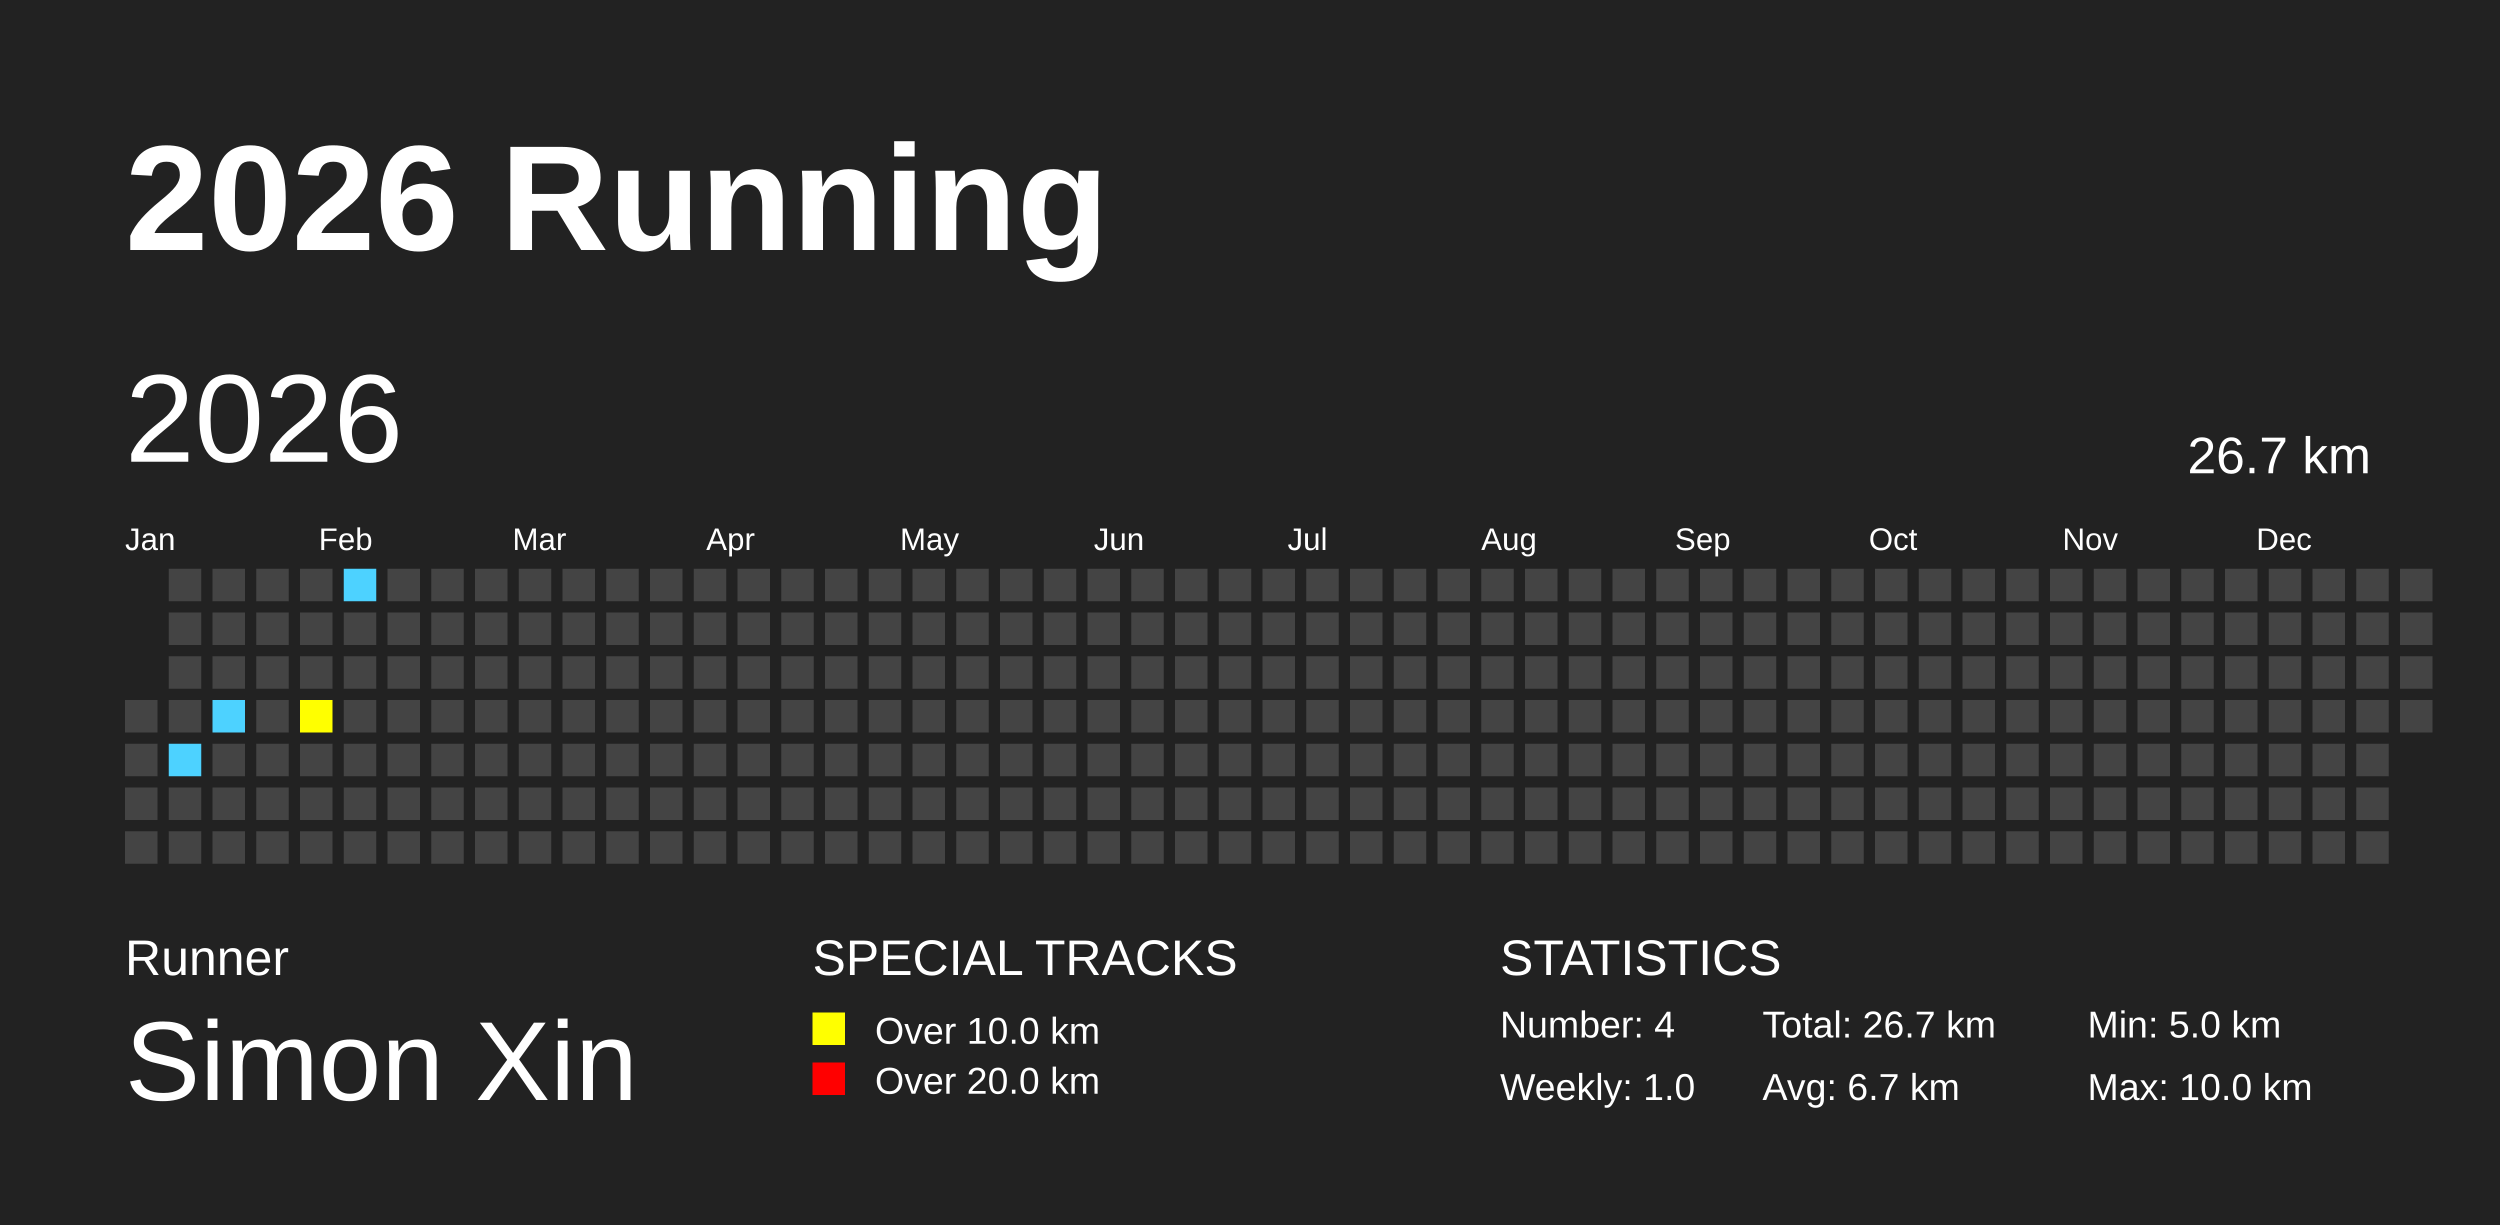
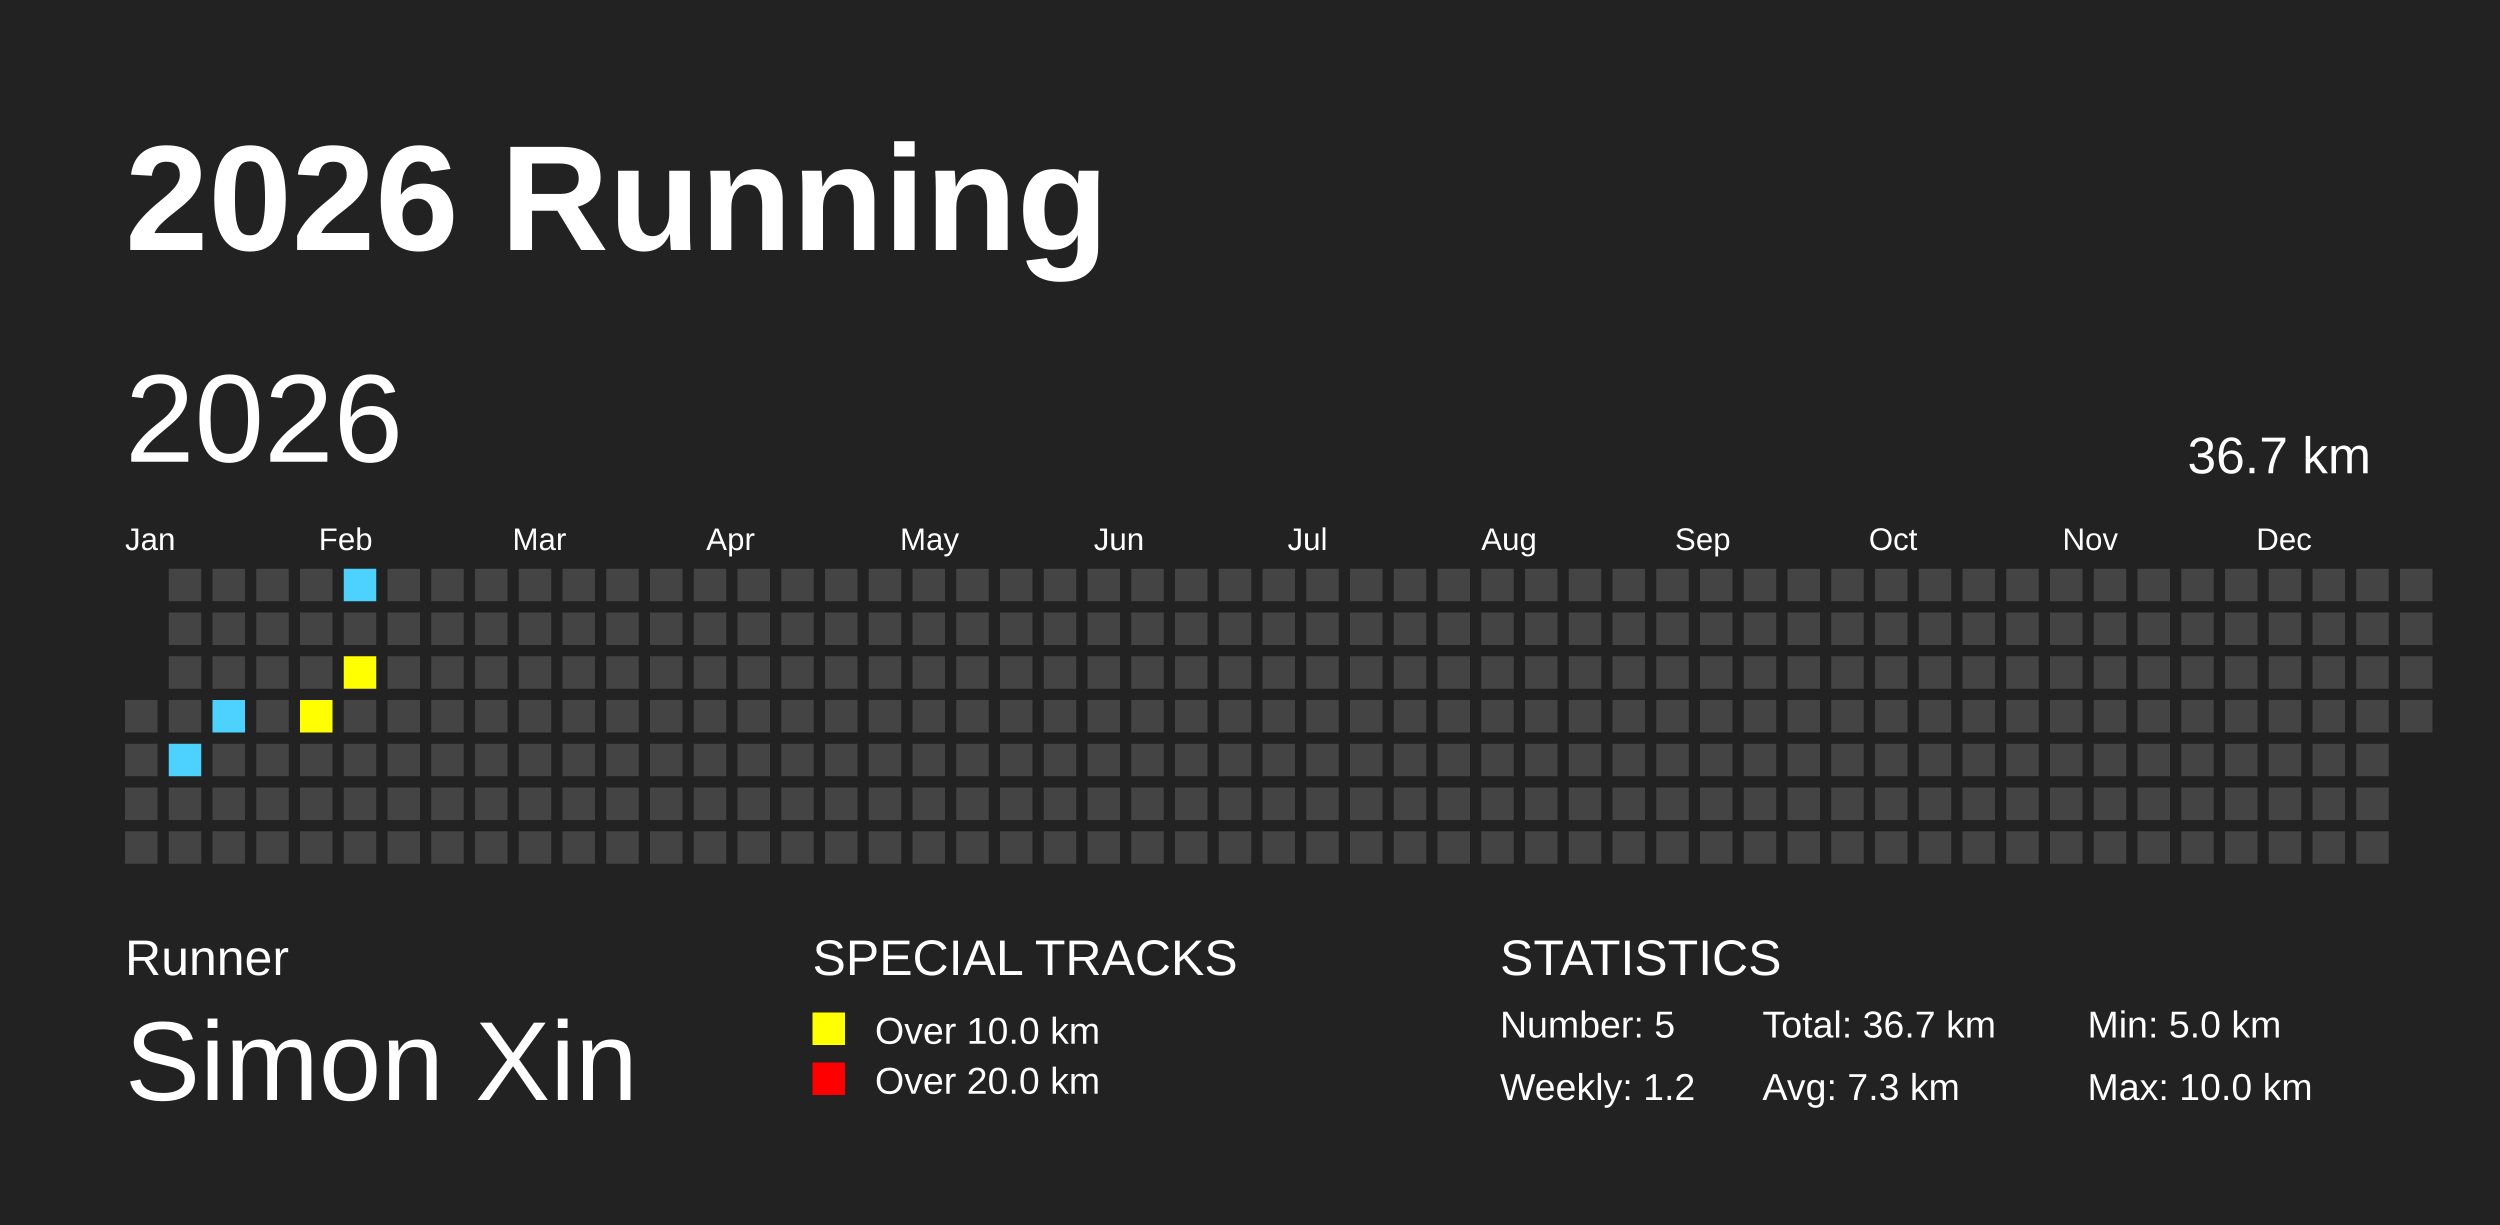
<svg xmlns="http://www.w3.org/2000/svg" baseProfile="full" height="98mm" version="1.1" viewBox="0,0,200,98" width="200mm">
  <defs />
  <rect fill="#222222" height="98" width="200" x="0" y="0" />
  <text fill="#FFFFFF" style="font-size:12px; font-family:Arial; font-weight:bold;" x="10" y="20">2026 Running</text>
  <text fill="#FFFFFF" style="font-size:4px; font-family:Arial" x="10" y="78">Runner</text>
  <text fill="#FFFFFF" style="font-size:9px; font-family:Arial" x="10" y="88">Simon Xin</text>
  <text fill="#FFFFFF" style="font-size:4px; font-family:Arial" x="65" y="78">SPECIAL TRACKS</text>
  <rect fill="yellow" height="2.6" width="2.6" x="65" y="81" />
  <text fill="#FFFFFF" style="font-size:3px; font-family:Arial" x="70" y="83.5">Over 10.0 km</text>
  <rect fill="red" height="2.6" width="2.6" x="65" y="85" />
  <text fill="#FFFFFF" style="font-size:3px; font-family:Arial" x="70" y="87.5">Over 20.0 km</text>
  <text fill="#FFFFFF" style="font-size:4px; font-family:Arial" x="120" y="78">STATISTICS</text>
-   <text fill="#FFFFFF" style="font-size:3px; font-family:Arial" x="120" y="83">Number: 4</text>
-   <text fill="#FFFFFF" style="font-size:3px; font-family:Arial" x="120" y="88">Weekly: 1.0</text>
-   <text fill="#FFFFFF" style="font-size:3px; font-family:Arial" x="141" y="83">Total: 26.7 km</text>
-   <text fill="#FFFFFF" style="font-size:3px; font-family:Arial" x="141" y="88">Avg: 6.7 km</text>
+   <text fill="#FFFFFF" style="font-size:3px; font-family:Arial" x="120" y="83">Number: 5</text>
+   <text fill="#FFFFFF" style="font-size:3px; font-family:Arial" x="120" y="88">Weekly: 1.2</text>
+   <text fill="#FFFFFF" style="font-size:3px; font-family:Arial" x="141" y="83">Total: 36.7 km</text>
+   <text fill="#FFFFFF" style="font-size:3px; font-family:Arial" x="141" y="88">Avg: 7.3 km</text>
  <text fill="#FFFFFF" style="font-size:3px; font-family:Arial" x="167" y="83">Min: 5.0 km</text>
  <text fill="#FFFFFF" style="font-size:3px; font-family:Arial" x="167" y="88">Max: 10.0 km</text>
  <text dominant-baseline="hanging" fill="#FFFFFF" style="font-size:10.0px; font-family:Arial;" x="10" y="30">2026</text>
-   <text dominant-baseline="hanging" fill="#FFFFFF" style="font-size:4.125px; font-family:Arial;" x="175" y="35">26.7 km</text>
+   <text dominant-baseline="hanging" fill="#FFFFFF" style="font-size:4.125px; font-family:Arial;" x="175" y="35">36.7 km</text>
  <text fill="#FFFFFF" style="font-size:2.5px; font-family:Arial" x="10.0" y="44">Jan</text>
  <text fill="#FFFFFF" style="font-size:2.5px; font-family:Arial" x="25.5" y="44">Feb</text>
  <text fill="#FFFFFF" style="font-size:2.5px; font-family:Arial" x="41.0" y="44">Mar</text>
  <text fill="#FFFFFF" style="font-size:2.5px; font-family:Arial" x="56.5" y="44">Apr</text>
  <text fill="#FFFFFF" style="font-size:2.5px; font-family:Arial" x="72.0" y="44">May</text>
  <text fill="#FFFFFF" style="font-size:2.5px; font-family:Arial" x="87.5" y="44">Jun</text>
  <text fill="#FFFFFF" style="font-size:2.5px; font-family:Arial" x="103.0" y="44">Jul</text>
  <text fill="#FFFFFF" style="font-size:2.5px; font-family:Arial" x="118.5" y="44">Aug</text>
  <text fill="#FFFFFF" style="font-size:2.5px; font-family:Arial" x="134.0" y="44">Sep</text>
  <text fill="#FFFFFF" style="font-size:2.5px; font-family:Arial" x="149.5" y="44">Oct</text>
  <text fill="#FFFFFF" style="font-size:2.5px; font-family:Arial" x="165.0" y="44">Nov</text>
  <text fill="#FFFFFF" style="font-size:2.5px; font-family:Arial" x="180.5" y="44">Dec</text>
  <rect fill="#444444" height="2.6" width="2.6" x="10.0" y="56.0" />
  <rect fill="#444444" height="2.6" width="2.6" x="10.0" y="59.5" />
  <rect fill="#444444" height="2.6" width="2.6" x="10.0" y="63.0" />
  <rect fill="#444444" height="2.6" width="2.6" x="10.0" y="66.5" />
  <rect fill="#444444" height="2.6" width="2.6" x="13.5" y="45.5" />
  <rect fill="#444444" height="2.6" width="2.6" x="13.5" y="49.0" />
  <rect fill="#444444" height="2.6" width="2.6" x="13.5" y="52.5" />
  <rect fill="#444444" height="2.6" width="2.6" x="13.5" y="56.0" />
  <rect fill="#4DD2FF" height="2.6" width="2.6" x="13.5" y="59.5" />
  <rect fill="#444444" height="2.6" width="2.6" x="13.5" y="63.0" />
  <rect fill="#444444" height="2.6" width="2.6" x="13.5" y="66.5" />
  <rect fill="#444444" height="2.6" width="2.6" x="17.0" y="45.5" />
  <rect fill="#444444" height="2.6" width="2.6" x="17.0" y="49.0" />
  <rect fill="#444444" height="2.6" width="2.6" x="17.0" y="52.5" />
  <rect fill="#4DD2FF" height="2.6" width="2.6" x="17.0" y="56.0" />
  <rect fill="#444444" height="2.6" width="2.6" x="17.0" y="59.5" />
  <rect fill="#444444" height="2.6" width="2.6" x="17.0" y="63.0" />
  <rect fill="#444444" height="2.6" width="2.6" x="17.0" y="66.5" />
  <rect fill="#444444" height="2.6" width="2.6" x="20.5" y="45.5" />
  <rect fill="#444444" height="2.6" width="2.6" x="20.5" y="49.0" />
  <rect fill="#444444" height="2.6" width="2.6" x="20.5" y="52.5" />
  <rect fill="#444444" height="2.6" width="2.6" x="20.5" y="56.0" />
  <rect fill="#444444" height="2.6" width="2.6" x="20.5" y="59.5" />
  <rect fill="#444444" height="2.6" width="2.6" x="20.5" y="63.0" />
  <rect fill="#444444" height="2.6" width="2.6" x="20.5" y="66.5" />
  <rect fill="#444444" height="2.6" width="2.6" x="24.0" y="45.5" />
  <rect fill="#444444" height="2.6" width="2.6" x="24.0" y="49.0" />
  <rect fill="#444444" height="2.6" width="2.6" x="24.0" y="52.5" />
  <rect fill="yellow" height="2.6" width="2.6" x="24.0" y="56.0" />
  <rect fill="#444444" height="2.6" width="2.6" x="24.0" y="59.5" />
  <rect fill="#444444" height="2.6" width="2.6" x="24.0" y="63.0" />
  <rect fill="#444444" height="2.6" width="2.6" x="24.0" y="66.5" />
  <rect fill="#4DD2FF" height="2.6" width="2.6" x="27.5" y="45.5" />
  <rect fill="#444444" height="2.6" width="2.6" x="27.5" y="49.0" />
-   <rect fill="#444444" height="2.6" width="2.6" x="27.5" y="52.5" />
+   <rect fill="yellow" height="2.6" width="2.6" x="27.5" y="52.5" />
  <rect fill="#444444" height="2.6" width="2.6" x="27.5" y="56.0" />
  <rect fill="#444444" height="2.6" width="2.6" x="27.5" y="59.5" />
  <rect fill="#444444" height="2.6" width="2.6" x="27.5" y="63.0" />
  <rect fill="#444444" height="2.6" width="2.6" x="27.5" y="66.5" />
  <rect fill="#444444" height="2.6" width="2.6" x="31.0" y="45.5" />
  <rect fill="#444444" height="2.6" width="2.6" x="31.0" y="49.0" />
  <rect fill="#444444" height="2.6" width="2.6" x="31.0" y="52.5" />
  <rect fill="#444444" height="2.6" width="2.6" x="31.0" y="56.0" />
  <rect fill="#444444" height="2.6" width="2.6" x="31.0" y="59.5" />
  <rect fill="#444444" height="2.6" width="2.6" x="31.0" y="63.0" />
  <rect fill="#444444" height="2.6" width="2.6" x="31.0" y="66.5" />
  <rect fill="#444444" height="2.6" width="2.6" x="34.5" y="45.5" />
  <rect fill="#444444" height="2.6" width="2.6" x="34.5" y="49.0" />
  <rect fill="#444444" height="2.6" width="2.6" x="34.5" y="52.5" />
  <rect fill="#444444" height="2.6" width="2.6" x="34.5" y="56.0" />
  <rect fill="#444444" height="2.6" width="2.6" x="34.5" y="59.5" />
  <rect fill="#444444" height="2.6" width="2.6" x="34.5" y="63.0" />
  <rect fill="#444444" height="2.6" width="2.6" x="34.5" y="66.5" />
  <rect fill="#444444" height="2.6" width="2.6" x="38.0" y="45.5" />
  <rect fill="#444444" height="2.6" width="2.6" x="38.0" y="49.0" />
  <rect fill="#444444" height="2.6" width="2.6" x="38.0" y="52.5" />
  <rect fill="#444444" height="2.6" width="2.6" x="38.0" y="56.0" />
  <rect fill="#444444" height="2.6" width="2.6" x="38.0" y="59.5" />
  <rect fill="#444444" height="2.6" width="2.6" x="38.0" y="63.0" />
  <rect fill="#444444" height="2.6" width="2.6" x="38.0" y="66.5" />
  <rect fill="#444444" height="2.6" width="2.6" x="41.5" y="45.5" />
  <rect fill="#444444" height="2.6" width="2.6" x="41.5" y="49.0" />
  <rect fill="#444444" height="2.6" width="2.6" x="41.5" y="52.5" />
  <rect fill="#444444" height="2.6" width="2.6" x="41.5" y="56.0" />
  <rect fill="#444444" height="2.6" width="2.6" x="41.5" y="59.5" />
  <rect fill="#444444" height="2.6" width="2.6" x="41.5" y="63.0" />
  <rect fill="#444444" height="2.6" width="2.6" x="41.5" y="66.5" />
  <rect fill="#444444" height="2.6" width="2.6" x="45.0" y="45.5" />
  <rect fill="#444444" height="2.6" width="2.6" x="45.0" y="49.0" />
  <rect fill="#444444" height="2.6" width="2.6" x="45.0" y="52.5" />
  <rect fill="#444444" height="2.6" width="2.6" x="45.0" y="56.0" />
  <rect fill="#444444" height="2.6" width="2.6" x="45.0" y="59.5" />
  <rect fill="#444444" height="2.6" width="2.6" x="45.0" y="63.0" />
  <rect fill="#444444" height="2.6" width="2.6" x="45.0" y="66.5" />
  <rect fill="#444444" height="2.6" width="2.6" x="48.5" y="45.5" />
  <rect fill="#444444" height="2.6" width="2.6" x="48.5" y="49.0" />
  <rect fill="#444444" height="2.6" width="2.6" x="48.5" y="52.5" />
  <rect fill="#444444" height="2.6" width="2.6" x="48.5" y="56.0" />
  <rect fill="#444444" height="2.6" width="2.6" x="48.5" y="59.5" />
  <rect fill="#444444" height="2.6" width="2.6" x="48.5" y="63.0" />
  <rect fill="#444444" height="2.6" width="2.6" x="48.5" y="66.5" />
  <rect fill="#444444" height="2.6" width="2.6" x="52.0" y="45.5" />
  <rect fill="#444444" height="2.6" width="2.6" x="52.0" y="49.0" />
  <rect fill="#444444" height="2.6" width="2.6" x="52.0" y="52.5" />
  <rect fill="#444444" height="2.6" width="2.6" x="52.0" y="56.0" />
  <rect fill="#444444" height="2.6" width="2.6" x="52.0" y="59.5" />
  <rect fill="#444444" height="2.6" width="2.6" x="52.0" y="63.0" />
  <rect fill="#444444" height="2.6" width="2.6" x="52.0" y="66.5" />
  <rect fill="#444444" height="2.6" width="2.6" x="55.5" y="45.5" />
  <rect fill="#444444" height="2.6" width="2.6" x="55.5" y="49.0" />
  <rect fill="#444444" height="2.6" width="2.6" x="55.5" y="52.5" />
  <rect fill="#444444" height="2.6" width="2.6" x="55.5" y="56.0" />
  <rect fill="#444444" height="2.6" width="2.6" x="55.5" y="59.5" />
  <rect fill="#444444" height="2.6" width="2.6" x="55.5" y="63.0" />
  <rect fill="#444444" height="2.6" width="2.6" x="55.5" y="66.5" />
  <rect fill="#444444" height="2.6" width="2.6" x="59.0" y="45.5" />
  <rect fill="#444444" height="2.6" width="2.6" x="59.0" y="49.0" />
  <rect fill="#444444" height="2.6" width="2.6" x="59.0" y="52.5" />
  <rect fill="#444444" height="2.6" width="2.6" x="59.0" y="56.0" />
  <rect fill="#444444" height="2.6" width="2.6" x="59.0" y="59.5" />
  <rect fill="#444444" height="2.6" width="2.6" x="59.0" y="63.0" />
  <rect fill="#444444" height="2.6" width="2.6" x="59.0" y="66.5" />
  <rect fill="#444444" height="2.6" width="2.6" x="62.5" y="45.5" />
  <rect fill="#444444" height="2.6" width="2.6" x="62.5" y="49.0" />
  <rect fill="#444444" height="2.6" width="2.6" x="62.5" y="52.5" />
  <rect fill="#444444" height="2.6" width="2.6" x="62.5" y="56.0" />
  <rect fill="#444444" height="2.6" width="2.6" x="62.5" y="59.5" />
  <rect fill="#444444" height="2.6" width="2.6" x="62.5" y="63.0" />
  <rect fill="#444444" height="2.6" width="2.6" x="62.5" y="66.5" />
  <rect fill="#444444" height="2.6" width="2.6" x="66.0" y="45.5" />
  <rect fill="#444444" height="2.6" width="2.6" x="66.0" y="49.0" />
  <rect fill="#444444" height="2.6" width="2.6" x="66.0" y="52.5" />
  <rect fill="#444444" height="2.6" width="2.6" x="66.0" y="56.0" />
  <rect fill="#444444" height="2.6" width="2.6" x="66.0" y="59.5" />
  <rect fill="#444444" height="2.6" width="2.6" x="66.0" y="63.0" />
  <rect fill="#444444" height="2.6" width="2.6" x="66.0" y="66.5" />
  <rect fill="#444444" height="2.6" width="2.6" x="69.5" y="45.5" />
  <rect fill="#444444" height="2.6" width="2.6" x="69.5" y="49.0" />
  <rect fill="#444444" height="2.6" width="2.6" x="69.5" y="52.5" />
  <rect fill="#444444" height="2.6" width="2.6" x="69.5" y="56.0" />
  <rect fill="#444444" height="2.6" width="2.6" x="69.5" y="59.5" />
  <rect fill="#444444" height="2.6" width="2.6" x="69.5" y="63.0" />
  <rect fill="#444444" height="2.6" width="2.6" x="69.5" y="66.5" />
  <rect fill="#444444" height="2.6" width="2.6" x="73.0" y="45.5" />
  <rect fill="#444444" height="2.6" width="2.6" x="73.0" y="49.0" />
  <rect fill="#444444" height="2.6" width="2.6" x="73.0" y="52.5" />
  <rect fill="#444444" height="2.6" width="2.6" x="73.0" y="56.0" />
  <rect fill="#444444" height="2.6" width="2.6" x="73.0" y="59.5" />
  <rect fill="#444444" height="2.6" width="2.6" x="73.0" y="63.0" />
  <rect fill="#444444" height="2.6" width="2.6" x="73.0" y="66.5" />
  <rect fill="#444444" height="2.6" width="2.6" x="76.5" y="45.5" />
  <rect fill="#444444" height="2.6" width="2.6" x="76.5" y="49.0" />
  <rect fill="#444444" height="2.6" width="2.6" x="76.5" y="52.5" />
  <rect fill="#444444" height="2.6" width="2.6" x="76.5" y="56.0" />
  <rect fill="#444444" height="2.6" width="2.6" x="76.5" y="59.5" />
  <rect fill="#444444" height="2.6" width="2.6" x="76.5" y="63.0" />
  <rect fill="#444444" height="2.6" width="2.6" x="76.5" y="66.5" />
  <rect fill="#444444" height="2.6" width="2.6" x="80.0" y="45.5" />
  <rect fill="#444444" height="2.6" width="2.6" x="80.0" y="49.0" />
  <rect fill="#444444" height="2.6" width="2.6" x="80.0" y="52.5" />
  <rect fill="#444444" height="2.6" width="2.6" x="80.0" y="56.0" />
  <rect fill="#444444" height="2.6" width="2.6" x="80.0" y="59.5" />
  <rect fill="#444444" height="2.6" width="2.6" x="80.0" y="63.0" />
  <rect fill="#444444" height="2.6" width="2.6" x="80.0" y="66.5" />
  <rect fill="#444444" height="2.6" width="2.6" x="83.5" y="45.5" />
  <rect fill="#444444" height="2.6" width="2.6" x="83.5" y="49.0" />
  <rect fill="#444444" height="2.6" width="2.6" x="83.5" y="52.5" />
  <rect fill="#444444" height="2.6" width="2.6" x="83.5" y="56.0" />
  <rect fill="#444444" height="2.6" width="2.6" x="83.5" y="59.5" />
  <rect fill="#444444" height="2.6" width="2.6" x="83.5" y="63.0" />
  <rect fill="#444444" height="2.6" width="2.6" x="83.5" y="66.5" />
  <rect fill="#444444" height="2.6" width="2.6" x="87.0" y="45.5" />
  <rect fill="#444444" height="2.6" width="2.6" x="87.0" y="49.0" />
  <rect fill="#444444" height="2.6" width="2.6" x="87.0" y="52.5" />
  <rect fill="#444444" height="2.6" width="2.6" x="87.0" y="56.0" />
  <rect fill="#444444" height="2.6" width="2.6" x="87.0" y="59.5" />
  <rect fill="#444444" height="2.6" width="2.6" x="87.0" y="63.0" />
  <rect fill="#444444" height="2.6" width="2.6" x="87.0" y="66.5" />
  <rect fill="#444444" height="2.6" width="2.6" x="90.5" y="45.5" />
  <rect fill="#444444" height="2.6" width="2.6" x="90.5" y="49.0" />
  <rect fill="#444444" height="2.6" width="2.6" x="90.5" y="52.5" />
  <rect fill="#444444" height="2.6" width="2.6" x="90.5" y="56.0" />
  <rect fill="#444444" height="2.6" width="2.6" x="90.5" y="59.5" />
  <rect fill="#444444" height="2.6" width="2.6" x="90.5" y="63.0" />
  <rect fill="#444444" height="2.6" width="2.6" x="90.5" y="66.5" />
  <rect fill="#444444" height="2.6" width="2.6" x="94.0" y="45.5" />
  <rect fill="#444444" height="2.6" width="2.6" x="94.0" y="49.0" />
  <rect fill="#444444" height="2.6" width="2.6" x="94.0" y="52.5" />
  <rect fill="#444444" height="2.6" width="2.6" x="94.0" y="56.0" />
  <rect fill="#444444" height="2.6" width="2.6" x="94.0" y="59.5" />
  <rect fill="#444444" height="2.6" width="2.6" x="94.0" y="63.0" />
  <rect fill="#444444" height="2.6" width="2.6" x="94.0" y="66.5" />
  <rect fill="#444444" height="2.6" width="2.6" x="97.5" y="45.5" />
  <rect fill="#444444" height="2.6" width="2.6" x="97.5" y="49.0" />
  <rect fill="#444444" height="2.6" width="2.6" x="97.5" y="52.5" />
  <rect fill="#444444" height="2.6" width="2.6" x="97.5" y="56.0" />
  <rect fill="#444444" height="2.6" width="2.6" x="97.5" y="59.5" />
  <rect fill="#444444" height="2.6" width="2.6" x="97.5" y="63.0" />
  <rect fill="#444444" height="2.6" width="2.6" x="97.5" y="66.5" />
  <rect fill="#444444" height="2.6" width="2.6" x="101.0" y="45.5" />
  <rect fill="#444444" height="2.6" width="2.6" x="101.0" y="49.0" />
  <rect fill="#444444" height="2.6" width="2.6" x="101.0" y="52.5" />
  <rect fill="#444444" height="2.6" width="2.6" x="101.0" y="56.0" />
  <rect fill="#444444" height="2.6" width="2.6" x="101.0" y="59.5" />
  <rect fill="#444444" height="2.6" width="2.6" x="101.0" y="63.0" />
  <rect fill="#444444" height="2.6" width="2.6" x="101.0" y="66.5" />
  <rect fill="#444444" height="2.6" width="2.6" x="104.5" y="45.5" />
  <rect fill="#444444" height="2.6" width="2.6" x="104.5" y="49.0" />
  <rect fill="#444444" height="2.6" width="2.6" x="104.5" y="52.5" />
  <rect fill="#444444" height="2.6" width="2.6" x="104.5" y="56.0" />
  <rect fill="#444444" height="2.6" width="2.6" x="104.5" y="59.5" />
  <rect fill="#444444" height="2.6" width="2.6" x="104.5" y="63.0" />
  <rect fill="#444444" height="2.6" width="2.6" x="104.5" y="66.5" />
  <rect fill="#444444" height="2.6" width="2.6" x="108.0" y="45.5" />
  <rect fill="#444444" height="2.6" width="2.6" x="108.0" y="49.0" />
  <rect fill="#444444" height="2.6" width="2.6" x="108.0" y="52.5" />
  <rect fill="#444444" height="2.6" width="2.6" x="108.0" y="56.0" />
  <rect fill="#444444" height="2.6" width="2.6" x="108.0" y="59.5" />
  <rect fill="#444444" height="2.6" width="2.6" x="108.0" y="63.0" />
  <rect fill="#444444" height="2.6" width="2.6" x="108.0" y="66.5" />
  <rect fill="#444444" height="2.6" width="2.6" x="111.5" y="45.5" />
  <rect fill="#444444" height="2.6" width="2.6" x="111.5" y="49.0" />
  <rect fill="#444444" height="2.6" width="2.6" x="111.5" y="52.5" />
  <rect fill="#444444" height="2.6" width="2.6" x="111.5" y="56.0" />
  <rect fill="#444444" height="2.6" width="2.6" x="111.5" y="59.5" />
  <rect fill="#444444" height="2.6" width="2.6" x="111.5" y="63.0" />
  <rect fill="#444444" height="2.6" width="2.6" x="111.5" y="66.5" />
  <rect fill="#444444" height="2.6" width="2.6" x="115.0" y="45.5" />
  <rect fill="#444444" height="2.6" width="2.6" x="115.0" y="49.0" />
  <rect fill="#444444" height="2.6" width="2.6" x="115.0" y="52.5" />
  <rect fill="#444444" height="2.6" width="2.6" x="115.0" y="56.0" />
  <rect fill="#444444" height="2.6" width="2.6" x="115.0" y="59.5" />
  <rect fill="#444444" height="2.6" width="2.6" x="115.0" y="63.0" />
  <rect fill="#444444" height="2.6" width="2.6" x="115.0" y="66.5" />
  <rect fill="#444444" height="2.6" width="2.6" x="118.5" y="45.5" />
  <rect fill="#444444" height="2.6" width="2.6" x="118.5" y="49.0" />
  <rect fill="#444444" height="2.6" width="2.6" x="118.5" y="52.5" />
  <rect fill="#444444" height="2.6" width="2.6" x="118.5" y="56.0" />
  <rect fill="#444444" height="2.6" width="2.6" x="118.5" y="59.5" />
  <rect fill="#444444" height="2.6" width="2.6" x="118.5" y="63.0" />
  <rect fill="#444444" height="2.6" width="2.6" x="118.5" y="66.5" />
  <rect fill="#444444" height="2.6" width="2.6" x="122.0" y="45.5" />
  <rect fill="#444444" height="2.6" width="2.6" x="122.0" y="49.0" />
  <rect fill="#444444" height="2.6" width="2.6" x="122.0" y="52.5" />
  <rect fill="#444444" height="2.6" width="2.6" x="122.0" y="56.0" />
  <rect fill="#444444" height="2.6" width="2.6" x="122.0" y="59.5" />
  <rect fill="#444444" height="2.6" width="2.6" x="122.0" y="63.0" />
  <rect fill="#444444" height="2.6" width="2.6" x="122.0" y="66.5" />
  <rect fill="#444444" height="2.6" width="2.6" x="125.5" y="45.5" />
  <rect fill="#444444" height="2.6" width="2.6" x="125.5" y="49.0" />
  <rect fill="#444444" height="2.6" width="2.6" x="125.5" y="52.5" />
  <rect fill="#444444" height="2.6" width="2.6" x="125.5" y="56.0" />
  <rect fill="#444444" height="2.6" width="2.6" x="125.5" y="59.5" />
  <rect fill="#444444" height="2.6" width="2.6" x="125.5" y="63.0" />
  <rect fill="#444444" height="2.6" width="2.6" x="125.5" y="66.5" />
  <rect fill="#444444" height="2.6" width="2.6" x="129.0" y="45.5" />
  <rect fill="#444444" height="2.6" width="2.6" x="129.0" y="49.0" />
  <rect fill="#444444" height="2.6" width="2.6" x="129.0" y="52.5" />
  <rect fill="#444444" height="2.6" width="2.6" x="129.0" y="56.0" />
  <rect fill="#444444" height="2.6" width="2.6" x="129.0" y="59.5" />
  <rect fill="#444444" height="2.6" width="2.6" x="129.0" y="63.0" />
  <rect fill="#444444" height="2.6" width="2.6" x="129.0" y="66.5" />
  <rect fill="#444444" height="2.6" width="2.6" x="132.5" y="45.5" />
  <rect fill="#444444" height="2.6" width="2.6" x="132.5" y="49.0" />
  <rect fill="#444444" height="2.6" width="2.6" x="132.5" y="52.5" />
  <rect fill="#444444" height="2.6" width="2.6" x="132.5" y="56.0" />
  <rect fill="#444444" height="2.6" width="2.6" x="132.5" y="59.5" />
  <rect fill="#444444" height="2.6" width="2.6" x="132.5" y="63.0" />
  <rect fill="#444444" height="2.6" width="2.6" x="132.5" y="66.5" />
  <rect fill="#444444" height="2.6" width="2.6" x="136.0" y="45.5" />
  <rect fill="#444444" height="2.6" width="2.6" x="136.0" y="49.0" />
  <rect fill="#444444" height="2.6" width="2.6" x="136.0" y="52.5" />
  <rect fill="#444444" height="2.6" width="2.6" x="136.0" y="56.0" />
  <rect fill="#444444" height="2.6" width="2.6" x="136.0" y="59.5" />
  <rect fill="#444444" height="2.6" width="2.6" x="136.0" y="63.0" />
  <rect fill="#444444" height="2.6" width="2.6" x="136.0" y="66.5" />
  <rect fill="#444444" height="2.6" width="2.6" x="139.5" y="45.5" />
  <rect fill="#444444" height="2.6" width="2.6" x="139.5" y="49.0" />
  <rect fill="#444444" height="2.6" width="2.6" x="139.5" y="52.5" />
  <rect fill="#444444" height="2.6" width="2.6" x="139.5" y="56.0" />
  <rect fill="#444444" height="2.6" width="2.6" x="139.5" y="59.5" />
  <rect fill="#444444" height="2.6" width="2.6" x="139.5" y="63.0" />
  <rect fill="#444444" height="2.6" width="2.6" x="139.5" y="66.5" />
  <rect fill="#444444" height="2.6" width="2.6" x="143.0" y="45.5" />
  <rect fill="#444444" height="2.6" width="2.6" x="143.0" y="49.0" />
  <rect fill="#444444" height="2.6" width="2.6" x="143.0" y="52.5" />
  <rect fill="#444444" height="2.6" width="2.6" x="143.0" y="56.0" />
  <rect fill="#444444" height="2.6" width="2.6" x="143.0" y="59.5" />
  <rect fill="#444444" height="2.6" width="2.6" x="143.0" y="63.0" />
  <rect fill="#444444" height="2.6" width="2.6" x="143.0" y="66.5" />
  <rect fill="#444444" height="2.6" width="2.6" x="146.5" y="45.5" />
  <rect fill="#444444" height="2.6" width="2.6" x="146.5" y="49.0" />
  <rect fill="#444444" height="2.6" width="2.6" x="146.5" y="52.5" />
  <rect fill="#444444" height="2.6" width="2.6" x="146.5" y="56.0" />
  <rect fill="#444444" height="2.6" width="2.6" x="146.5" y="59.5" />
  <rect fill="#444444" height="2.6" width="2.6" x="146.5" y="63.0" />
  <rect fill="#444444" height="2.6" width="2.6" x="146.5" y="66.5" />
  <rect fill="#444444" height="2.6" width="2.6" x="150.0" y="45.5" />
  <rect fill="#444444" height="2.6" width="2.6" x="150.0" y="49.0" />
  <rect fill="#444444" height="2.6" width="2.6" x="150.0" y="52.5" />
  <rect fill="#444444" height="2.6" width="2.6" x="150.0" y="56.0" />
  <rect fill="#444444" height="2.6" width="2.6" x="150.0" y="59.5" />
  <rect fill="#444444" height="2.6" width="2.6" x="150.0" y="63.0" />
  <rect fill="#444444" height="2.6" width="2.6" x="150.0" y="66.5" />
  <rect fill="#444444" height="2.6" width="2.6" x="153.5" y="45.5" />
  <rect fill="#444444" height="2.6" width="2.6" x="153.5" y="49.0" />
  <rect fill="#444444" height="2.6" width="2.6" x="153.5" y="52.5" />
  <rect fill="#444444" height="2.6" width="2.6" x="153.5" y="56.0" />
  <rect fill="#444444" height="2.6" width="2.6" x="153.5" y="59.5" />
  <rect fill="#444444" height="2.6" width="2.6" x="153.5" y="63.0" />
  <rect fill="#444444" height="2.6" width="2.6" x="153.5" y="66.5" />
  <rect fill="#444444" height="2.6" width="2.6" x="157.0" y="45.5" />
  <rect fill="#444444" height="2.6" width="2.6" x="157.0" y="49.0" />
  <rect fill="#444444" height="2.6" width="2.6" x="157.0" y="52.5" />
  <rect fill="#444444" height="2.6" width="2.6" x="157.0" y="56.0" />
  <rect fill="#444444" height="2.6" width="2.6" x="157.0" y="59.5" />
  <rect fill="#444444" height="2.6" width="2.6" x="157.0" y="63.0" />
  <rect fill="#444444" height="2.6" width="2.6" x="157.0" y="66.5" />
  <rect fill="#444444" height="2.6" width="2.6" x="160.5" y="45.5" />
  <rect fill="#444444" height="2.6" width="2.6" x="160.5" y="49.0" />
  <rect fill="#444444" height="2.6" width="2.6" x="160.5" y="52.5" />
  <rect fill="#444444" height="2.6" width="2.6" x="160.5" y="56.0" />
  <rect fill="#444444" height="2.6" width="2.6" x="160.5" y="59.5" />
  <rect fill="#444444" height="2.6" width="2.6" x="160.5" y="63.0" />
  <rect fill="#444444" height="2.6" width="2.6" x="160.5" y="66.5" />
  <rect fill="#444444" height="2.6" width="2.6" x="164.0" y="45.5" />
  <rect fill="#444444" height="2.6" width="2.6" x="164.0" y="49.0" />
  <rect fill="#444444" height="2.6" width="2.6" x="164.0" y="52.5" />
  <rect fill="#444444" height="2.6" width="2.6" x="164.0" y="56.0" />
  <rect fill="#444444" height="2.6" width="2.6" x="164.0" y="59.5" />
  <rect fill="#444444" height="2.6" width="2.6" x="164.0" y="63.0" />
  <rect fill="#444444" height="2.6" width="2.6" x="164.0" y="66.5" />
  <rect fill="#444444" height="2.6" width="2.6" x="167.5" y="45.5" />
  <rect fill="#444444" height="2.6" width="2.6" x="167.5" y="49.0" />
  <rect fill="#444444" height="2.6" width="2.6" x="167.5" y="52.5" />
  <rect fill="#444444" height="2.6" width="2.6" x="167.5" y="56.0" />
  <rect fill="#444444" height="2.6" width="2.6" x="167.5" y="59.5" />
  <rect fill="#444444" height="2.6" width="2.6" x="167.5" y="63.0" />
  <rect fill="#444444" height="2.6" width="2.6" x="167.5" y="66.5" />
  <rect fill="#444444" height="2.6" width="2.6" x="171.0" y="45.5" />
  <rect fill="#444444" height="2.6" width="2.6" x="171.0" y="49.0" />
  <rect fill="#444444" height="2.6" width="2.6" x="171.0" y="52.5" />
  <rect fill="#444444" height="2.6" width="2.6" x="171.0" y="56.0" />
  <rect fill="#444444" height="2.6" width="2.6" x="171.0" y="59.5" />
  <rect fill="#444444" height="2.6" width="2.6" x="171.0" y="63.0" />
  <rect fill="#444444" height="2.6" width="2.6" x="171.0" y="66.5" />
  <rect fill="#444444" height="2.6" width="2.6" x="174.5" y="45.5" />
  <rect fill="#444444" height="2.6" width="2.6" x="174.5" y="49.0" />
  <rect fill="#444444" height="2.6" width="2.6" x="174.5" y="52.5" />
  <rect fill="#444444" height="2.6" width="2.6" x="174.5" y="56.0" />
  <rect fill="#444444" height="2.6" width="2.6" x="174.5" y="59.5" />
  <rect fill="#444444" height="2.6" width="2.6" x="174.5" y="63.0" />
  <rect fill="#444444" height="2.6" width="2.6" x="174.5" y="66.5" />
  <rect fill="#444444" height="2.6" width="2.6" x="178.0" y="45.5" />
  <rect fill="#444444" height="2.6" width="2.6" x="178.0" y="49.0" />
  <rect fill="#444444" height="2.6" width="2.6" x="178.0" y="52.5" />
  <rect fill="#444444" height="2.6" width="2.6" x="178.0" y="56.0" />
  <rect fill="#444444" height="2.6" width="2.6" x="178.0" y="59.5" />
  <rect fill="#444444" height="2.6" width="2.6" x="178.0" y="63.0" />
  <rect fill="#444444" height="2.6" width="2.6" x="178.0" y="66.5" />
  <rect fill="#444444" height="2.6" width="2.6" x="181.5" y="45.5" />
  <rect fill="#444444" height="2.6" width="2.6" x="181.5" y="49.0" />
  <rect fill="#444444" height="2.6" width="2.6" x="181.5" y="52.5" />
  <rect fill="#444444" height="2.6" width="2.6" x="181.5" y="56.0" />
  <rect fill="#444444" height="2.6" width="2.6" x="181.5" y="59.5" />
  <rect fill="#444444" height="2.6" width="2.6" x="181.5" y="63.0" />
  <rect fill="#444444" height="2.6" width="2.6" x="181.5" y="66.5" />
  <rect fill="#444444" height="2.6" width="2.6" x="185.0" y="45.5" />
  <rect fill="#444444" height="2.6" width="2.6" x="185.0" y="49.0" />
  <rect fill="#444444" height="2.6" width="2.6" x="185.0" y="52.5" />
  <rect fill="#444444" height="2.6" width="2.6" x="185.0" y="56.0" />
  <rect fill="#444444" height="2.6" width="2.6" x="185.0" y="59.5" />
  <rect fill="#444444" height="2.6" width="2.6" x="185.0" y="63.0" />
  <rect fill="#444444" height="2.6" width="2.6" x="185.0" y="66.5" />
  <rect fill="#444444" height="2.6" width="2.6" x="188.5" y="45.5" />
  <rect fill="#444444" height="2.6" width="2.6" x="188.5" y="49.0" />
  <rect fill="#444444" height="2.6" width="2.6" x="188.5" y="52.5" />
  <rect fill="#444444" height="2.6" width="2.6" x="188.5" y="56.0" />
  <rect fill="#444444" height="2.6" width="2.6" x="188.5" y="59.5" />
  <rect fill="#444444" height="2.6" width="2.6" x="188.5" y="63.0" />
  <rect fill="#444444" height="2.6" width="2.6" x="188.5" y="66.5" />
  <rect fill="#444444" height="2.6" width="2.6" x="192.0" y="45.5" />
  <rect fill="#444444" height="2.6" width="2.6" x="192.0" y="49.0" />
  <rect fill="#444444" height="2.6" width="2.6" x="192.0" y="52.5" />
  <rect fill="#444444" height="2.6" width="2.6" x="192.0" y="56.0" />
</svg>
